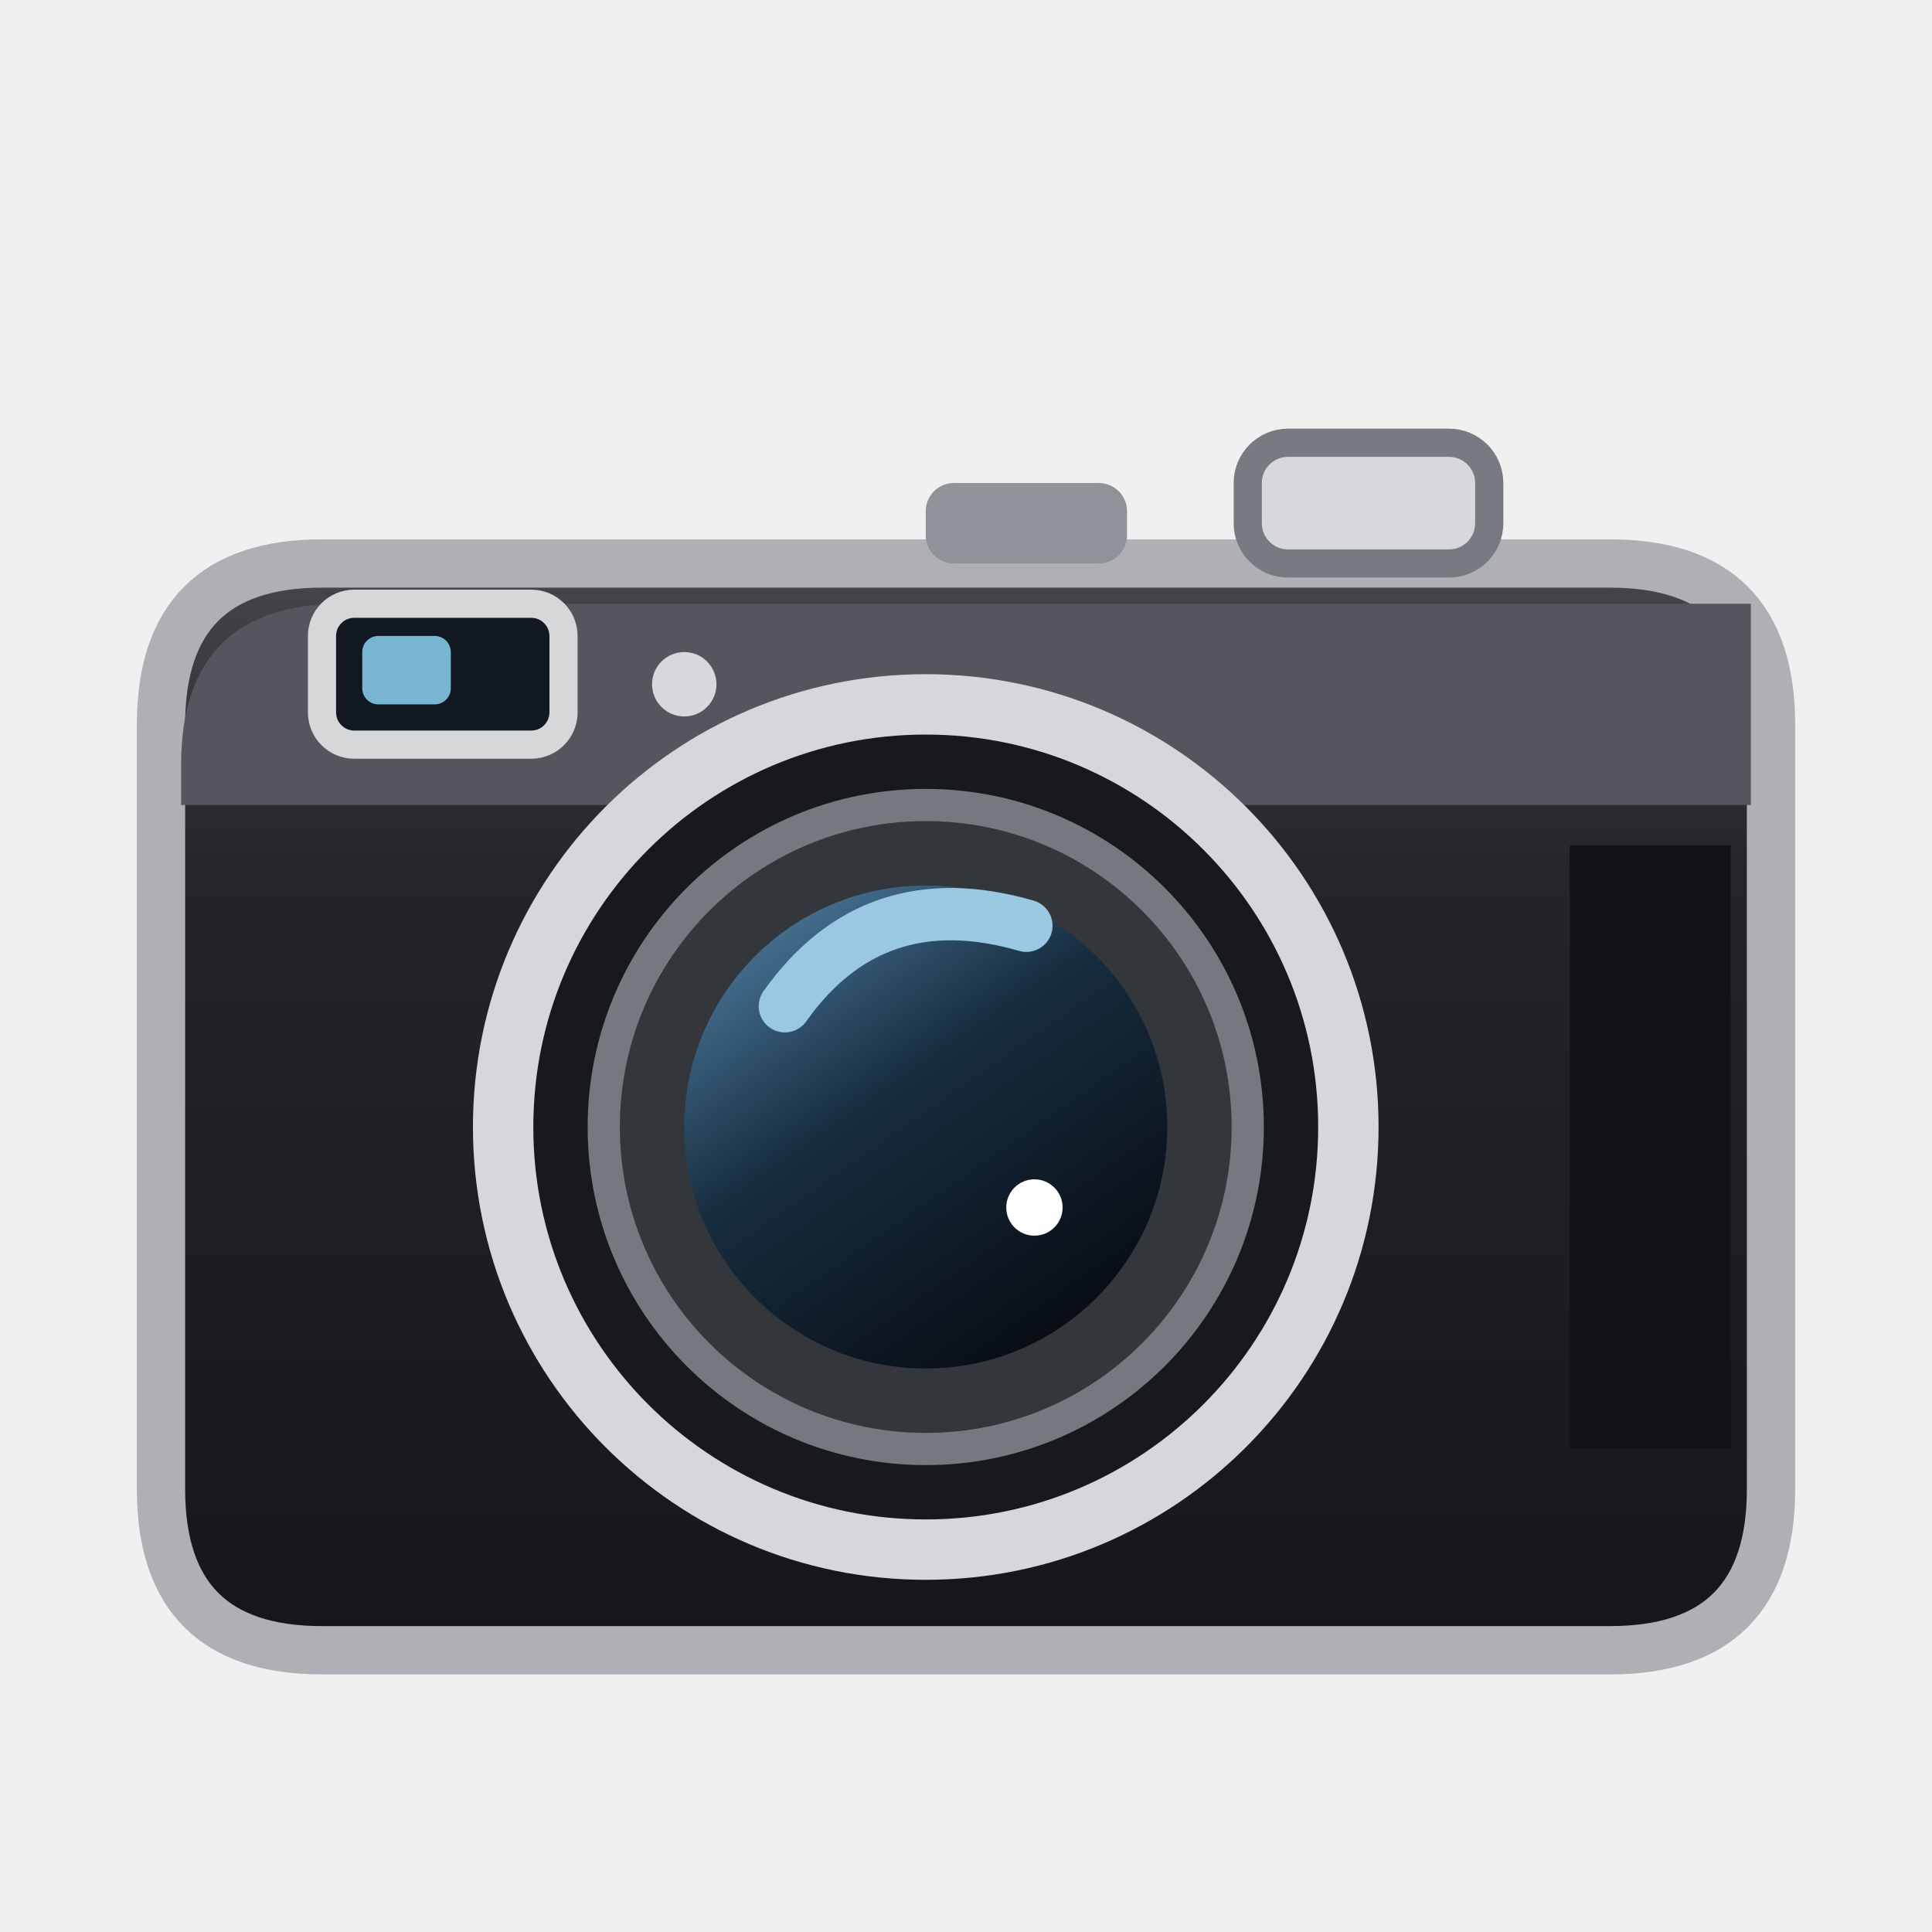
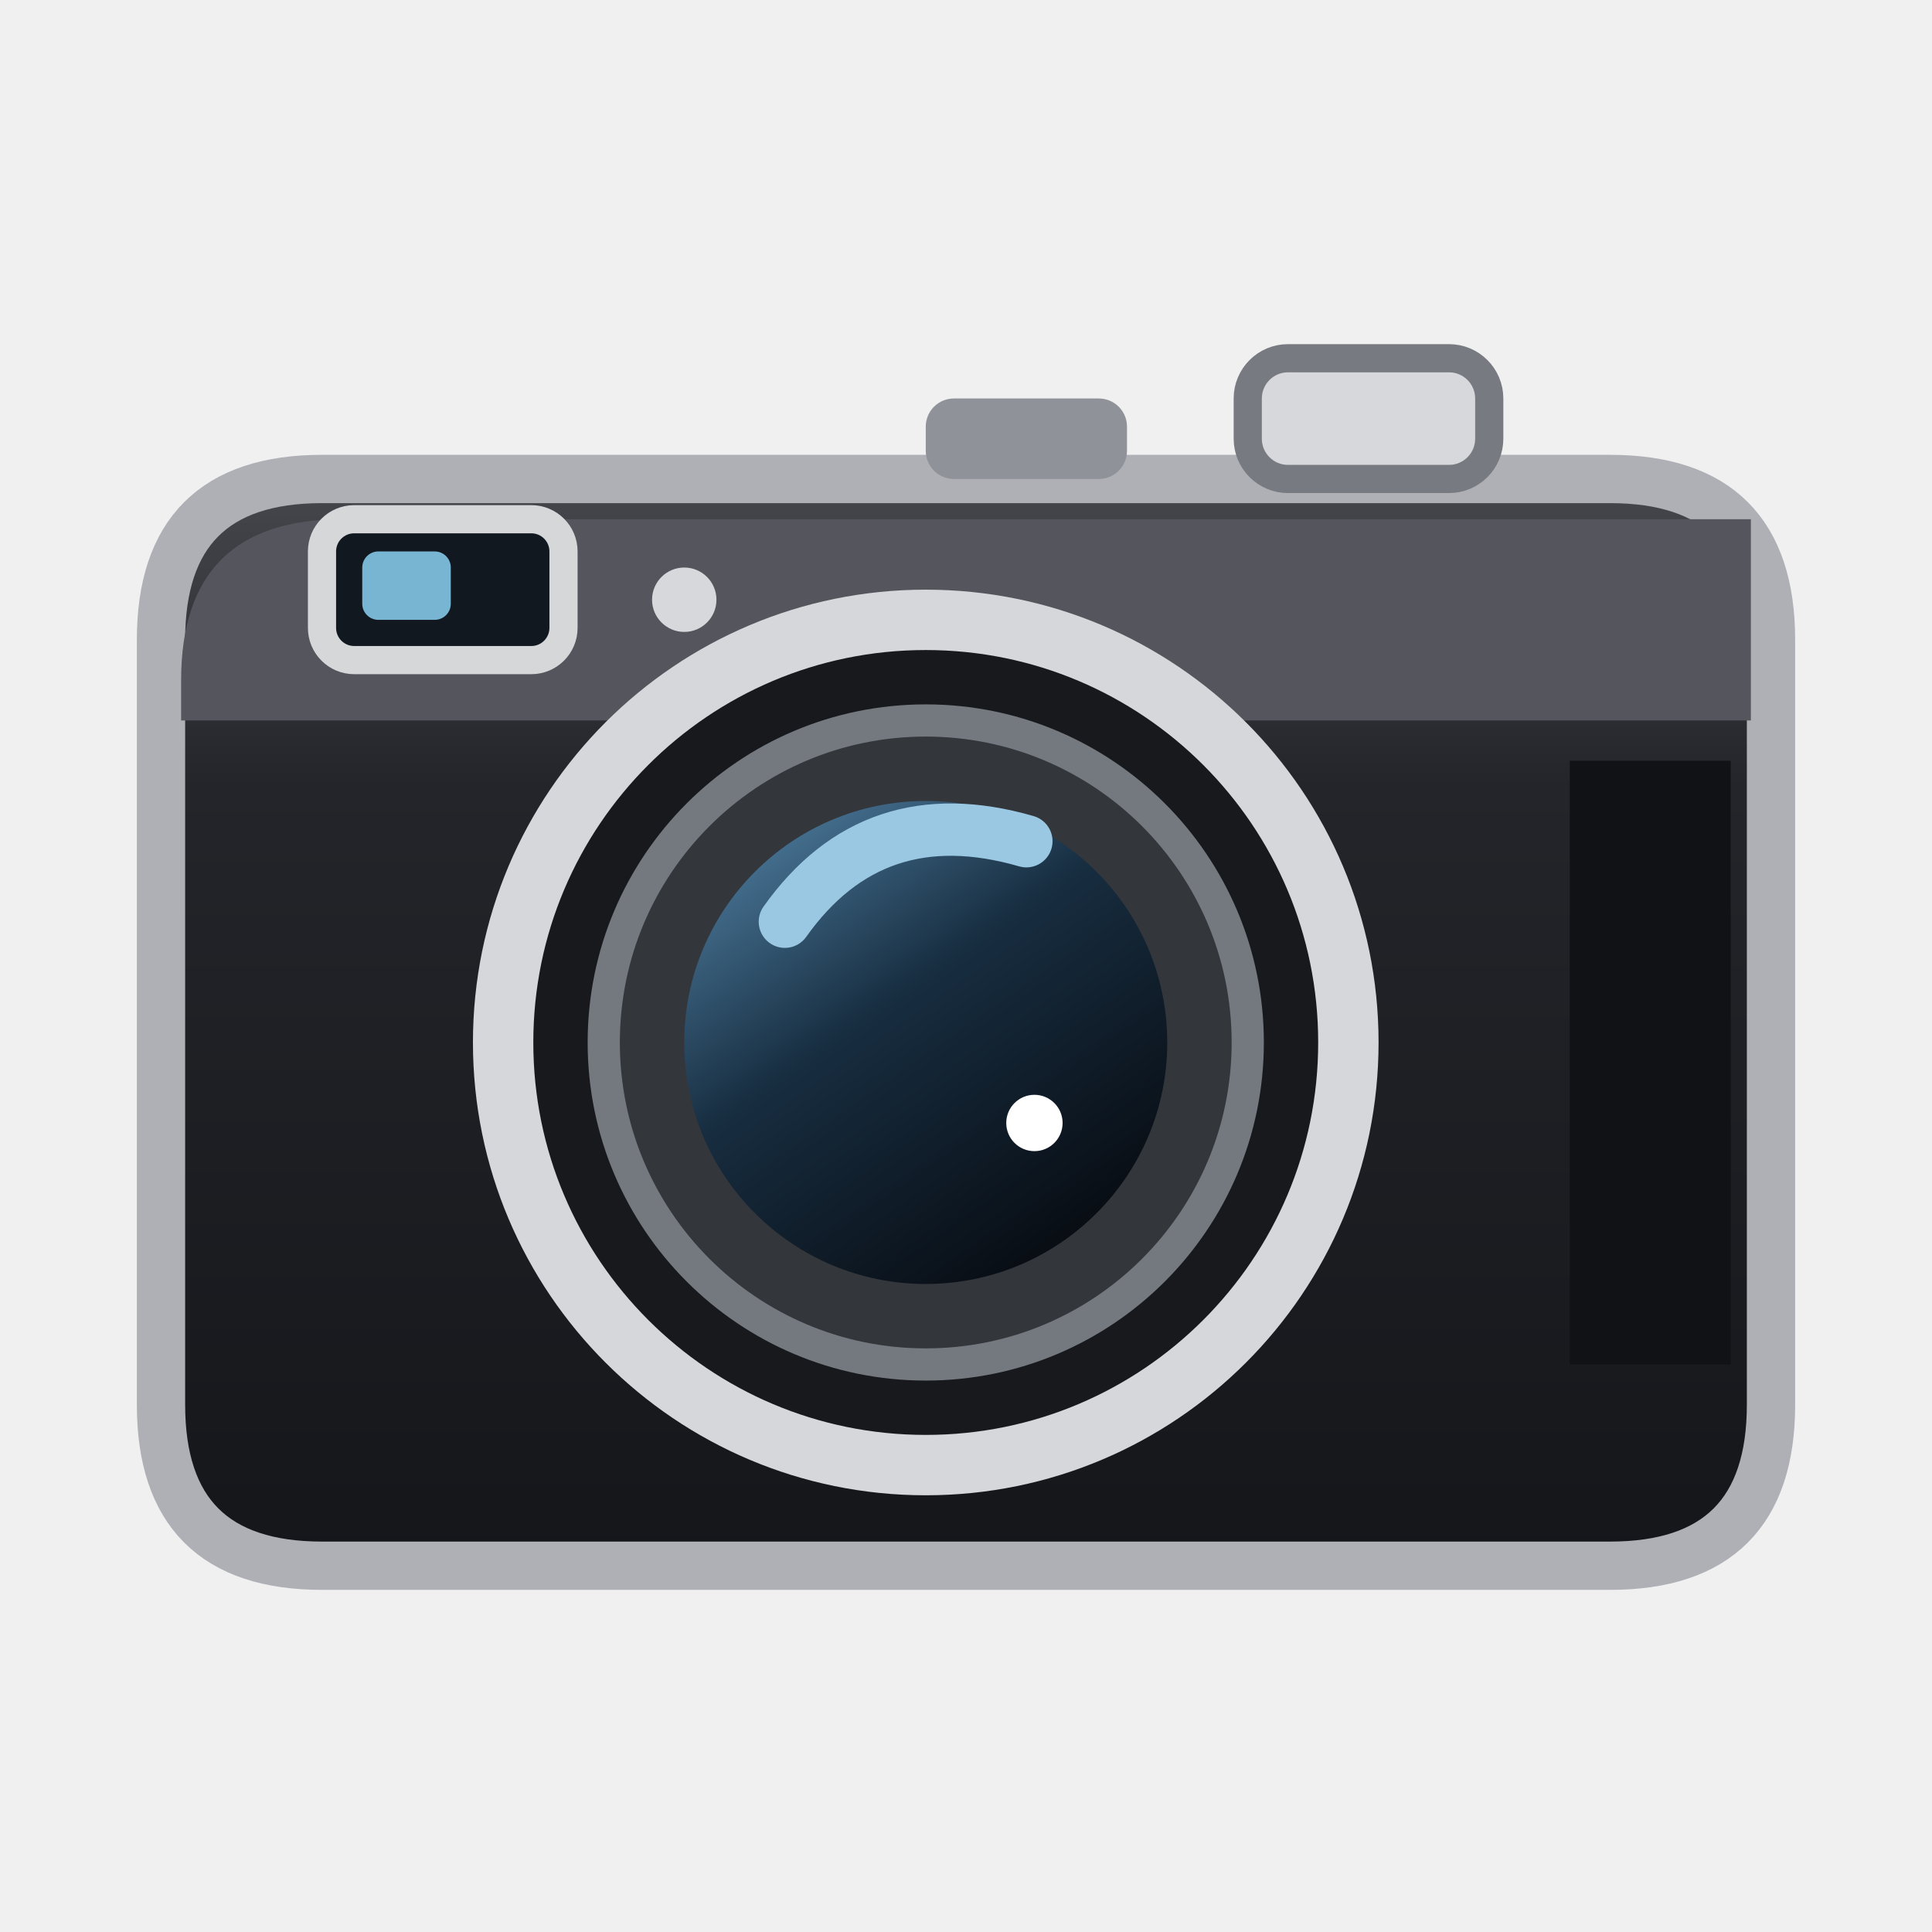
<svg xmlns="http://www.w3.org/2000/svg" viewBox="0 0 48 48" width="48" height="48">
  <defs>
    <linearGradient id="body" x2="0" y2="1">
      <stop stop-color="#46474d" />
      <stop offset=".28" stop-color="#24252a" />
      <stop offset="1" stop-color="#15161a" />
    </linearGradient>
    <linearGradient id="glass" x2=".7" y2="1">
      <stop stop-color="#588cb1" />
      <stop offset=".48" stop-color="#172d40" />
      <stop offset="1" stop-color="#080c12" />
    </linearGradient>
  </defs>
-   <path d="M4 18q0-4 4-4h32q4 0 4 4v19q0 4-4 4H8q-4 0-4-4Z" fill="url(#body)" stroke="#aeb0b6" stroke-width="1.2" />
-   <path d="M4.5 19q0-4 4-4h35v5H4.5Z" fill="#55565d" />
-   <rect x="8" y="15" width="6" height="3.5" rx=".8" fill="#111820" stroke="#d5d7d9" stroke-width=".7" />
-   <rect x="9" y="15.8" width="2.2" height="1.7" rx=".4" fill="#78b5d2" />
-   <circle cx="17" cy="17" r=".8" fill="#d6d8db" />
-   <rect x="31" y="11" width="6" height="3" rx="1" fill="#d6d8dc" stroke="#777a80" stroke-width=".7" />
-   <rect x="23" y="12" width="5" height="2" rx=".7" fill="#8f9298" />
-   <path d="M39 21h4v15h-4Z" fill="#111216" />
-   <circle cx="23" cy="28" r="10.5" fill="#17191d" stroke="#d5d7da" stroke-width="1.5" />
-   <circle cx="23" cy="28" r="8" fill="#33363b" stroke="#747980" stroke-width=".8" />
-   <circle cx="23" cy="28" r="6" fill="url(#glass)" />
-   <path d="M19.5 25q2.2-3.1 6-2" fill="none" stroke="#9ac8e3" stroke-width="1.3" stroke-linecap="round" />
-   <circle cx="25.7" cy="30" r=".7" fill="#fff" />
+   <path d="M 4 15.9 q 0 -4 4 -4 h 32 q 4 0 4 4 v 19 q 0 4 -4 4 H 8 q -4 0 -4 -4 Z" fill="url(#body)" stroke="#aeb0b6" stroke-width="1.2" />
+   <path d="M 4.5 16.9 q 0 -4 4 -4 h 35 v 5 H 4.5 Z" fill="#55565d" />
+   <rect x="8" y="12.9" width="6" height="3.5" rx=".8" fill="#111820" stroke="#d5d7d9" stroke-width=".7" />
+   <rect x="9" y="13.7" width="2.2" height="1.7" rx=".4" fill="#78b5d2" />
+   <circle cx="17" cy="14.9" r=".8" fill="#d6d8db" />
+   <rect x="31" y="8.9" width="6" height="3" rx="1" fill="#d6d8dc" stroke="#777a80" stroke-width=".7" />
+   <rect x="23" y="9.9" width="5" height="2" rx=".7" fill="#8f9298" />
+   <path d="M 39 18.9 h 4 v 15 h -4 Z" fill="#111216" />
+   <circle cx="23" cy="25.9" r="10.5" fill="#17191d" stroke="#d5d7da" stroke-width="1.5" />
+   <circle cx="23" cy="25.9" r="8" fill="#33363b" stroke="#747980" stroke-width=".8" />
+   <circle cx="23" cy="25.9" r="6" fill="url(#glass)" />
+   <path d="M 19.5 22.9 q 2.2 -3.1 6 -2" fill="none" stroke="#9ac8e3" stroke-width="1.3" stroke-linecap="round" />
+   <circle cx="25.7" cy="27.9" r=".7" fill="#fff" />
</svg>
